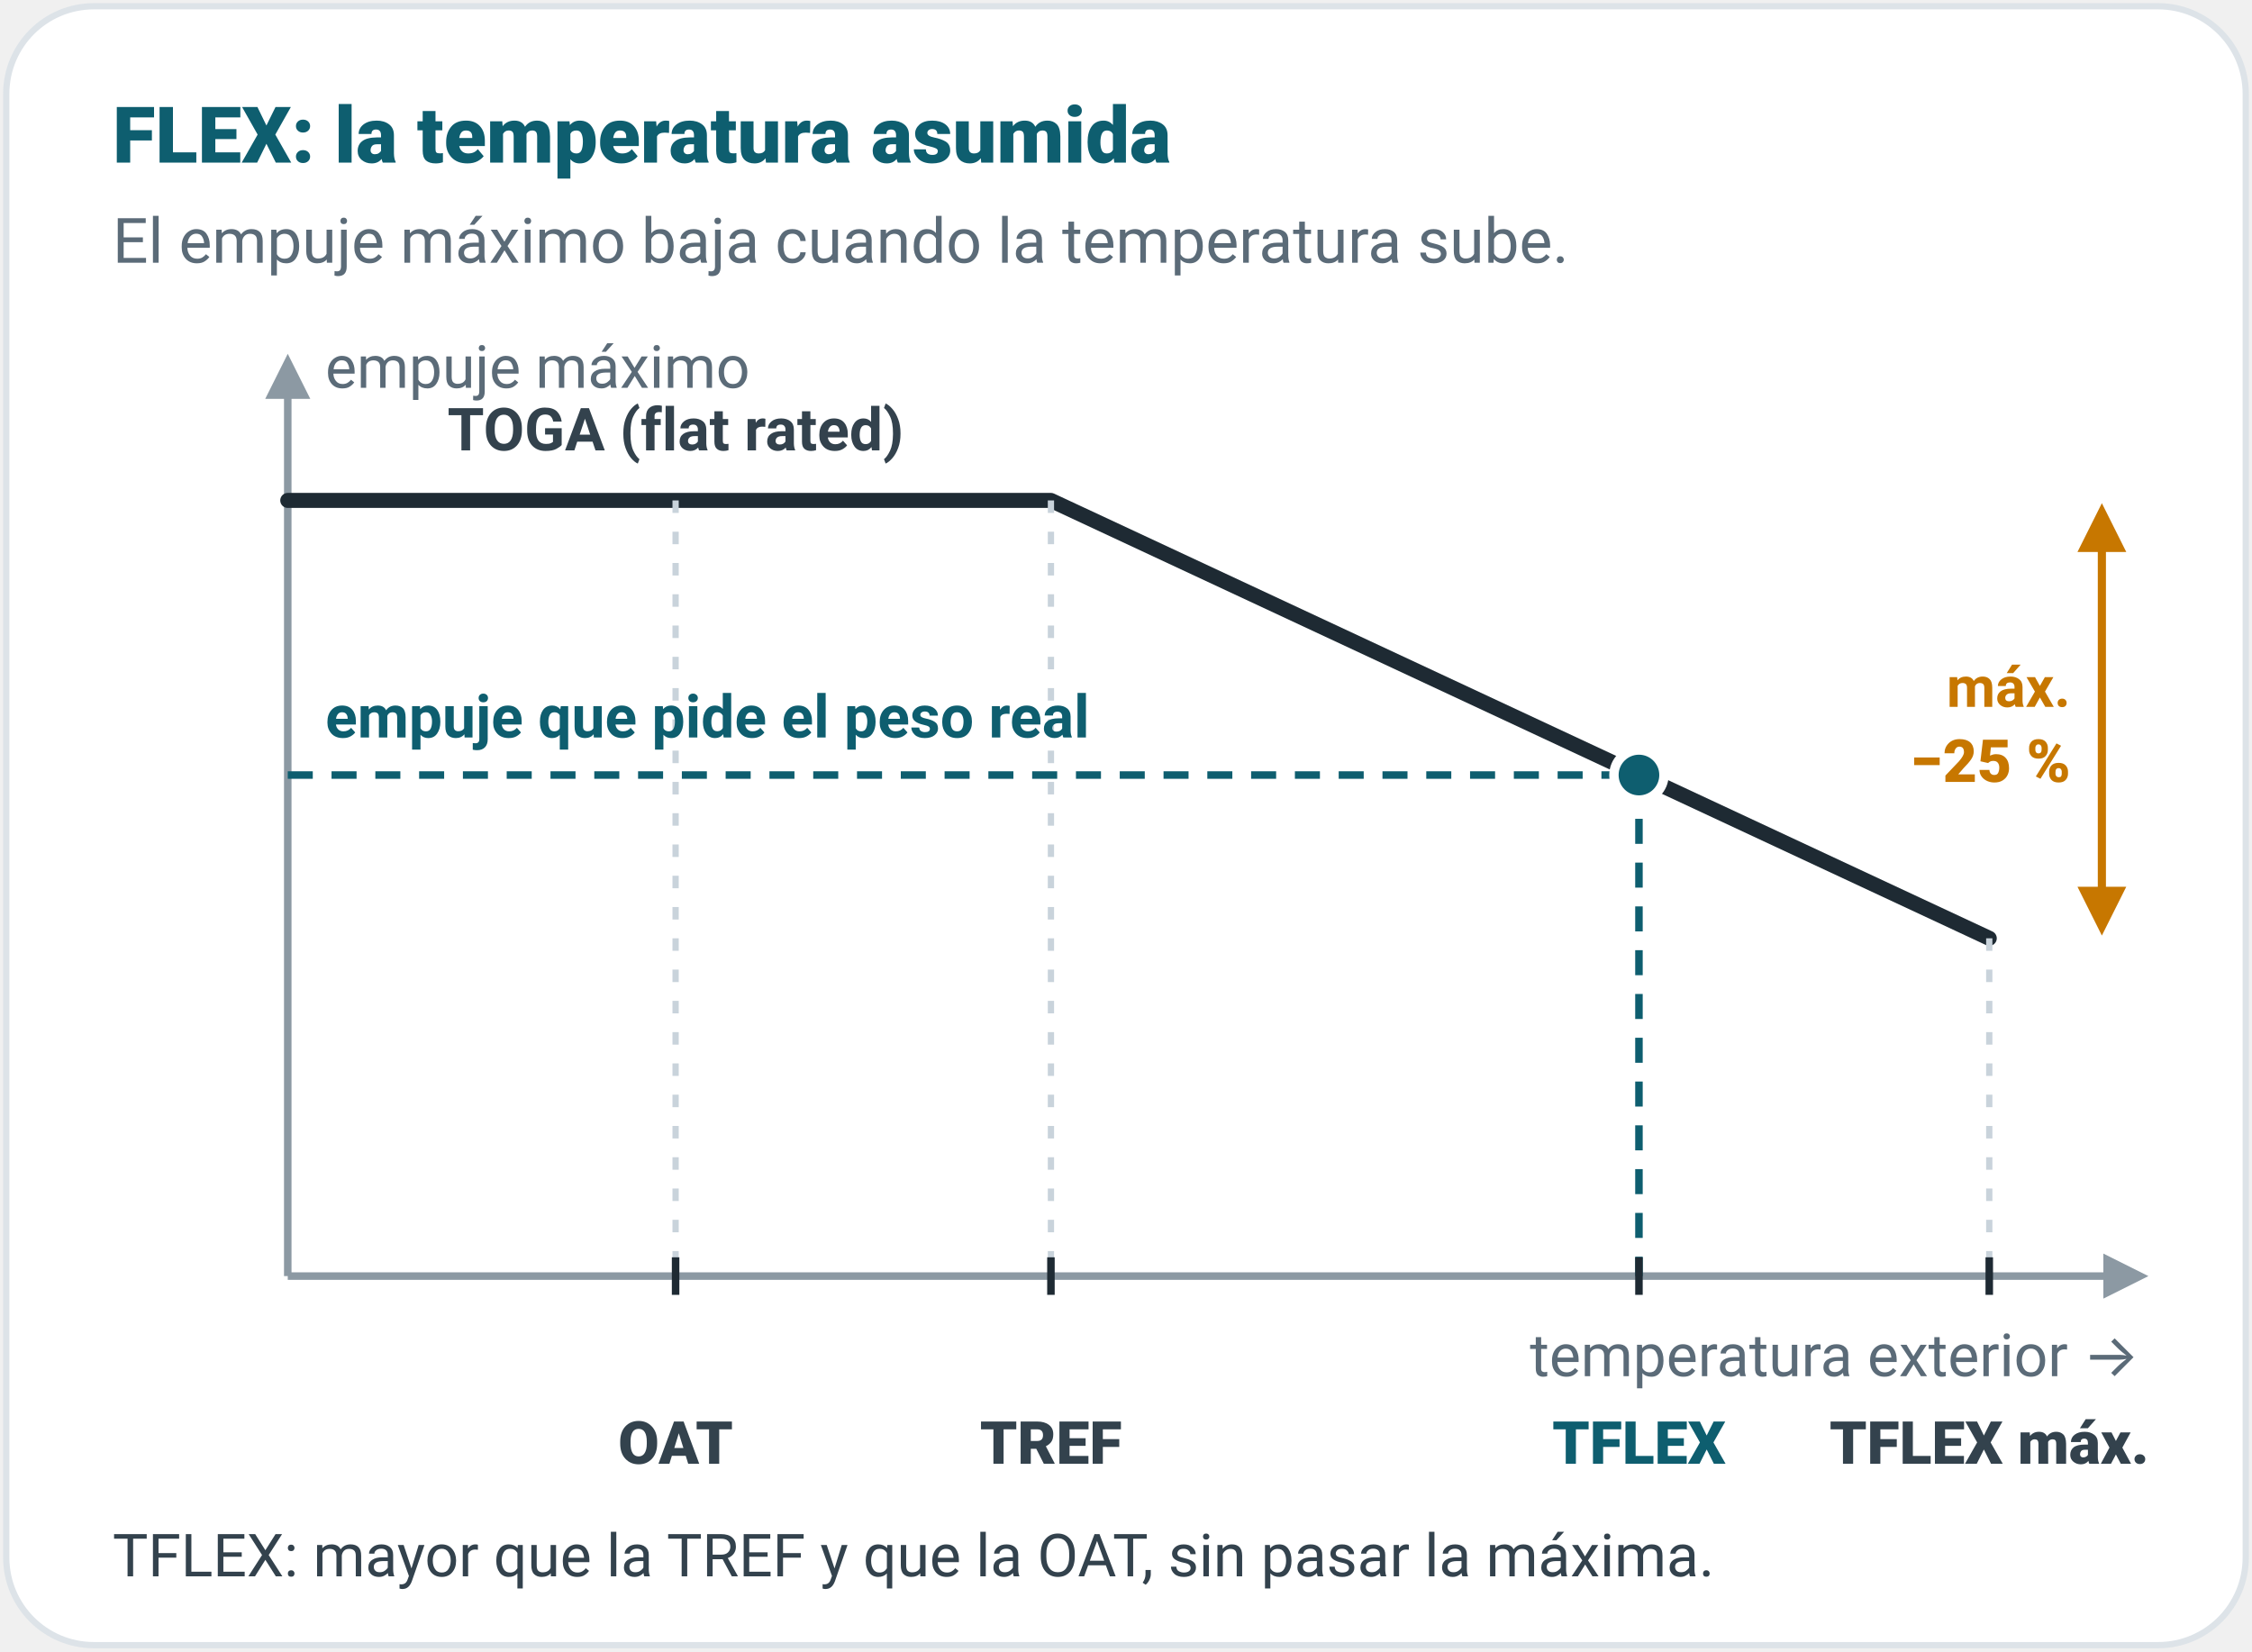
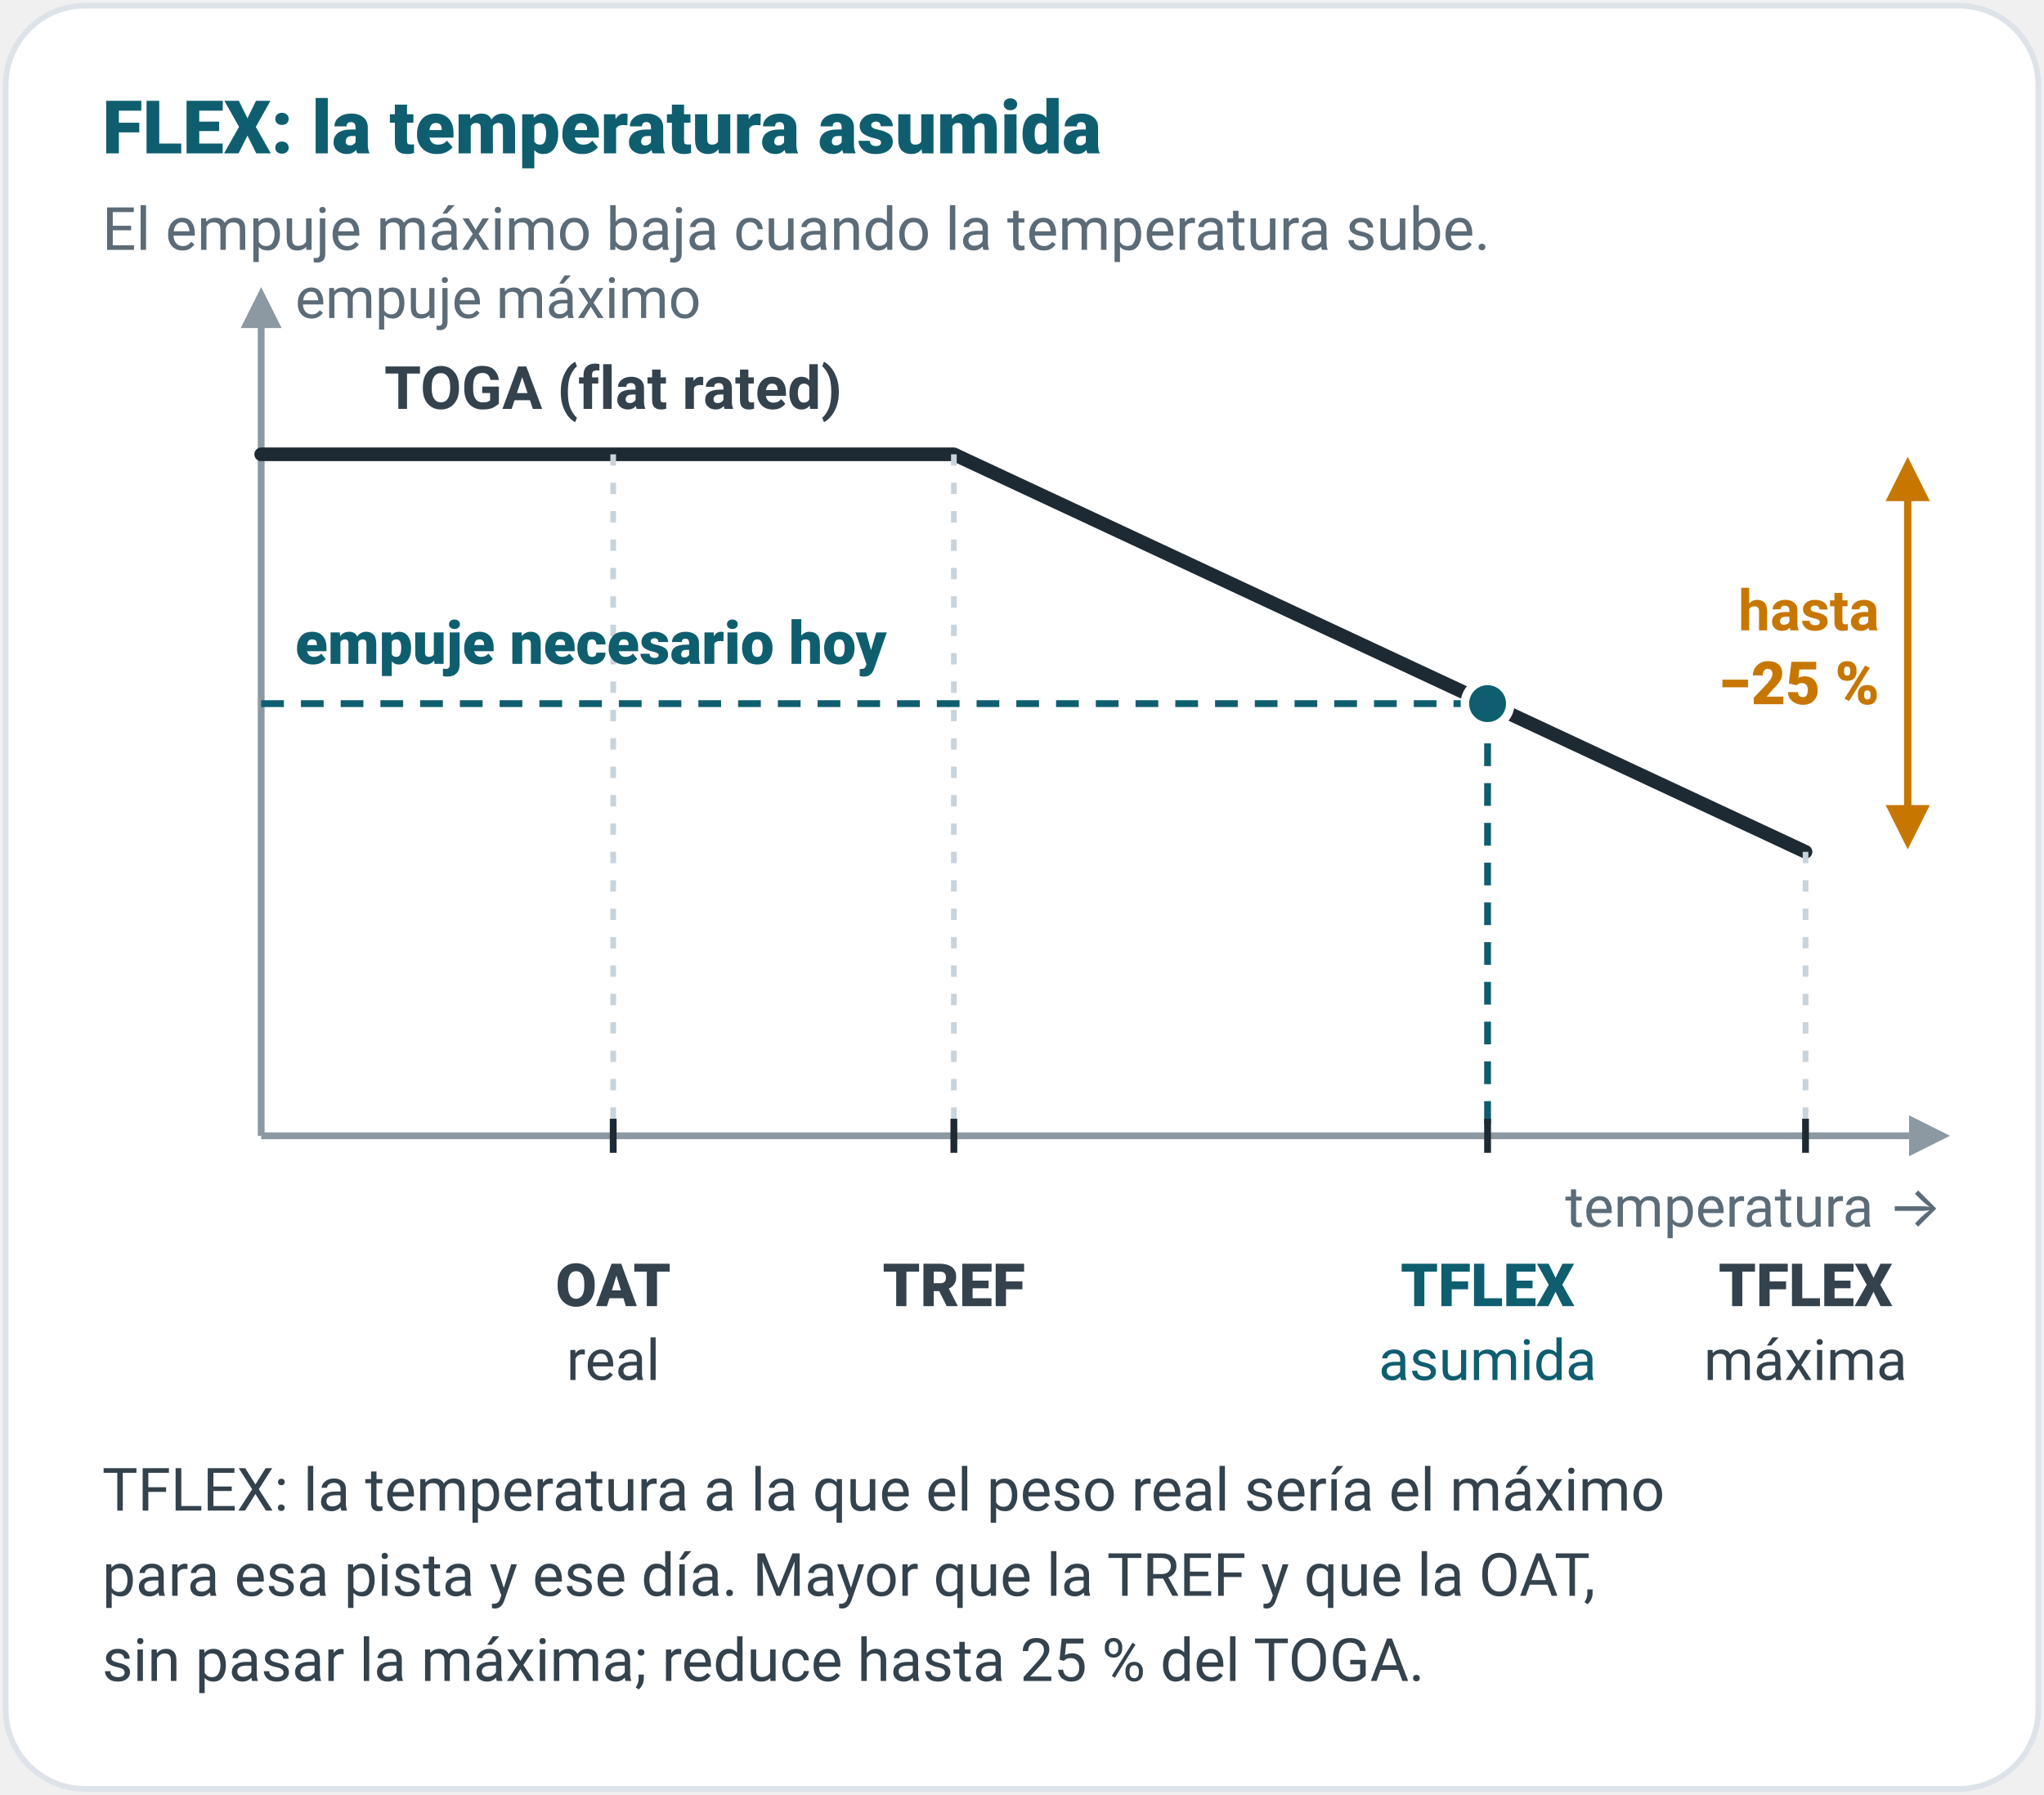
- <svg xmlns="http://www.w3.org/2000/svg" viewBox="0 0 360 264" font-family="system-ui, -apple-system, 'Segoe UI', Roboto, sans-serif" role="img" aria-labelledby="t d">
-   <rect x="1" y="1" width="358" height="262" rx="14" fill="#FFFFFF" stroke="#DDE3E8" />
+ <svg xmlns="http://www.w3.org/2000/svg" viewBox="0 0 360 316" font-family="system-ui, -apple-system, 'Segoe UI', Roboto, sans-serif" role="img" aria-labelledby="t d">
+   <rect x="1" y="1" width="358" height="314" rx="14" fill="#FFFFFF" stroke="#DDE3E8" />
  <defs>
    <marker id="a8C99A3" viewBox="0 0 10 10" refX="8" refY="5" markerWidth="6" markerHeight="6" orient="auto">
      <path d="M0 0 L10 5 L0 10 z" fill="#8C99A3" />
    </marker>
    <marker id="b8C99A3" viewBox="0 0 10 10" refX="2" refY="5" markerWidth="6" markerHeight="6" orient="auto">
      <path d="M10 0 L0 5 L10 10 z" fill="#8C99A3" />
    </marker>
    <marker id="aC77700" viewBox="0 0 10 10" refX="8" refY="5" markerWidth="6" markerHeight="6" orient="auto">
      <path d="M0 0 L10 5 L0 10 z" fill="#C77700" />
    </marker>
    <marker id="bC77700" viewBox="0 0 10 10" refX="2" refY="5" markerWidth="6" markerHeight="6" orient="auto">
      <path d="M10 0 L0 5 L10 10 z" fill="#C77700" />
    </marker>
  </defs>
-   <text x="18" y="26" font-size="12.5" font-weight="800" fill="#0E5E6F">FLEX: la temperatura asumida</text>
-   <text x="18" y="42" font-size="10" fill="#5B6B78">El empuje máximo baja cuando la temperatura sube.</text>
-   <line x1="46" y1="204" x2="342" y2="204" stroke="#8C99A3" stroke-width="1.2" marker-end="url(#a8C99A3)" />
-   <line x1="46" y1="204" x2="46" y2="58" stroke="#8C99A3" stroke-width="1.2" marker-end="url(#a8C99A3)" />
-   <text x="342" y="220" text-anchor="end" font-size="9.5" fill="#5B6B78">temperatura exterior →</text>
-   <text x="52" y="62" font-size="9.5" fill="#5B6B78">empuje máximo</text>
+   <text x="18" y="27" font-size="13" font-weight="800" fill="#0E5E6F">FLEX: la temperatura asumida</text>
+   <text x="18" y="44" font-size="10.5" fill="#5B6B78">El empuje máximo baja cuando la temperatura sube.</text>
+   <line x1="46" y1="200" x2="342" y2="200" stroke="#8C99A3" stroke-width="1.2" marker-end="url(#a8C99A3)" />
+   <line x1="46" y1="200" x2="46" y2="52" stroke="#8C99A3" stroke-width="1.2" marker-end="url(#a8C99A3)" />
+   <text x="342" y="216" text-anchor="end" font-size="10" fill="#5B6B78">temperatura →</text>
+   <text x="52" y="56" font-size="10" fill="#5B6B78">empuje máximo</text>
  <line x1="46" y1="123.9" x2="262" y2="123.9" stroke="#0E5E6F" stroke-width="1.2" stroke-dasharray="4 3" />
-   <line x1="262" y1="123.9" x2="262" y2="204" stroke="#0E5E6F" stroke-width="1.2" stroke-dasharray="4 3" />
+   <line x1="262" y1="123.9" x2="262" y2="200" stroke="#0E5E6F" stroke-width="1.2" stroke-dasharray="4 3" />
  <polyline points="46,80 168,80 318,150" fill="none" stroke="#1E2A33" stroke-width="2.4" stroke-linejoin="round" stroke-linecap="round" />
-   <line x1="168" y1="80" x2="168" y2="204" stroke="#C9D3DB" stroke-width="1" stroke-dasharray="2 3" />
-   <line x1="318" y1="150" x2="318" y2="204" stroke="#C9D3DB" stroke-width="1" stroke-dasharray="2 3" />
-   <line x1="108" y1="80" x2="108" y2="204" stroke="#C9D3DB" stroke-width="1" stroke-dasharray="2 3" />
+   <line x1="168" y1="80" x2="168" y2="200" stroke="#C9D3DB" stroke-width="1" stroke-dasharray="2 3" />
+   <line x1="318" y1="150" x2="318" y2="200" stroke="#C9D3DB" stroke-width="1" stroke-dasharray="2 3" />
+   <line x1="108" y1="80" x2="108" y2="200" stroke="#C9D3DB" stroke-width="1" stroke-dasharray="2 3" />
  <circle cx="262" cy="123.9" r="4" fill="#0E5E6F" stroke="#FFFFFF" stroke-width="1.5" />
-   <text x="108" y="72" text-anchor="middle" font-size="9.5" font-weight="700" fill="#33424D">TOGA (flat rated)</text>
-   <text x="52" y="117.9" font-size="9.5" font-weight="700" fill="#0E5E6F">empuje que pide el peso real</text>
-   <line x1="108" y1="201" x2="108" y2="207" stroke="#1E2A33" stroke-width="1.2" />
-   <text x="108" y="234" text-anchor="middle" font-size="9.5" font-weight="800" fill="#33424D">OAT</text>
-   <line x1="168" y1="201" x2="168" y2="207" stroke="#1E2A33" stroke-width="1.2" />
-   <text x="168" y="234" text-anchor="middle" font-size="9.5" font-weight="800" fill="#33424D">TREF</text>
-   <line x1="262" y1="201" x2="262" y2="207" stroke="#1E2A33" stroke-width="1.2" />
-   <text x="262" y="234" text-anchor="middle" font-size="9.5" font-weight="800" fill="#0E5E6F">TFLEX</text>
-   <line x1="318" y1="201" x2="318" y2="207" stroke="#1E2A33" stroke-width="1.2" />
-   <text x="318" y="234" text-anchor="middle" font-size="9.5" font-weight="800" fill="#33424D">TFLEX máx.</text>
+   <text x="108" y="72" text-anchor="middle" font-size="10.5" font-weight="700" fill="#33424D">TOGA (flat rated)</text>
+   <text x="52" y="116.9" font-size="10.5" font-weight="800" fill="#0E5E6F">empuje necesario hoy</text>
+   <line x1="108" y1="197" x2="108" y2="203" stroke="#1E2A33" stroke-width="1.2" />
+   <text x="108" y="230" text-anchor="middle" font-size="10.5" font-weight="800" fill="#33424D">OAT</text>
+   <text x="108" y="243" text-anchor="middle" font-size="10" fill="#33424D">real</text>
+   <line x1="168" y1="197" x2="168" y2="203" stroke="#1E2A33" stroke-width="1.2" />
+   <text x="168" y="230" text-anchor="middle" font-size="10.5" font-weight="800" fill="#33424D">TREF</text>
+   <line x1="262" y1="197" x2="262" y2="203" stroke="#1E2A33" stroke-width="1.2" />
+   <text x="262" y="230" text-anchor="middle" font-size="10.5" font-weight="800" fill="#0E5E6F">TFLEX</text>
+   <text x="262" y="243" text-anchor="middle" font-size="10" fill="#0E5E6F">asumida</text>
+   <line x1="318" y1="197" x2="318" y2="203" stroke="#1E2A33" stroke-width="1.2" />
+   <text x="318" y="230" text-anchor="middle" font-size="10.5" font-weight="800" fill="#33424D">TFLEX</text>
+   <text x="318" y="243" text-anchor="middle" font-size="10" fill="#33424D">máxima</text>
  <line x1="336" y1="82" x2="336" y2="148" stroke="#C77700" stroke-width="1.3" marker-end="url(#aC77700)" marker-start="url(#bC77700)" />
-   <text x="331" y="113" text-anchor="end" font-size="9" font-weight="700" fill="#C77700">máx.</text>
-   <text x="331" y="125" text-anchor="end" font-size="9.5" font-weight="800" fill="#C77700">−25 %</text>
-   <text x="18" y="252" font-size="9.5" fill="#33424D">TFLEX: mayor que la TREF y que la OAT, sin pasar la máxima.</text>
+   <text x="331" y="111" text-anchor="end" font-size="10" font-weight="700" fill="#C77700">hasta</text>
+   <text x="331" y="124" text-anchor="end" font-size="10.5" font-weight="800" fill="#C77700">−25 %</text>
+   <text x="18" y="266" font-size="10.5" fill="#33424D">TFLEX: la temperatura a la que el peso real sería el máximo</text>
+   <text x="18" y="281" font-size="10.5" fill="#33424D">para esa pista y ese día. Mayor que la TREF y que la OAT,</text>
+   <text x="18" y="296" font-size="10.5" fill="#33424D">sin pasar la máxima; reduce hasta 25 % del TOGA.</text>
</svg>
